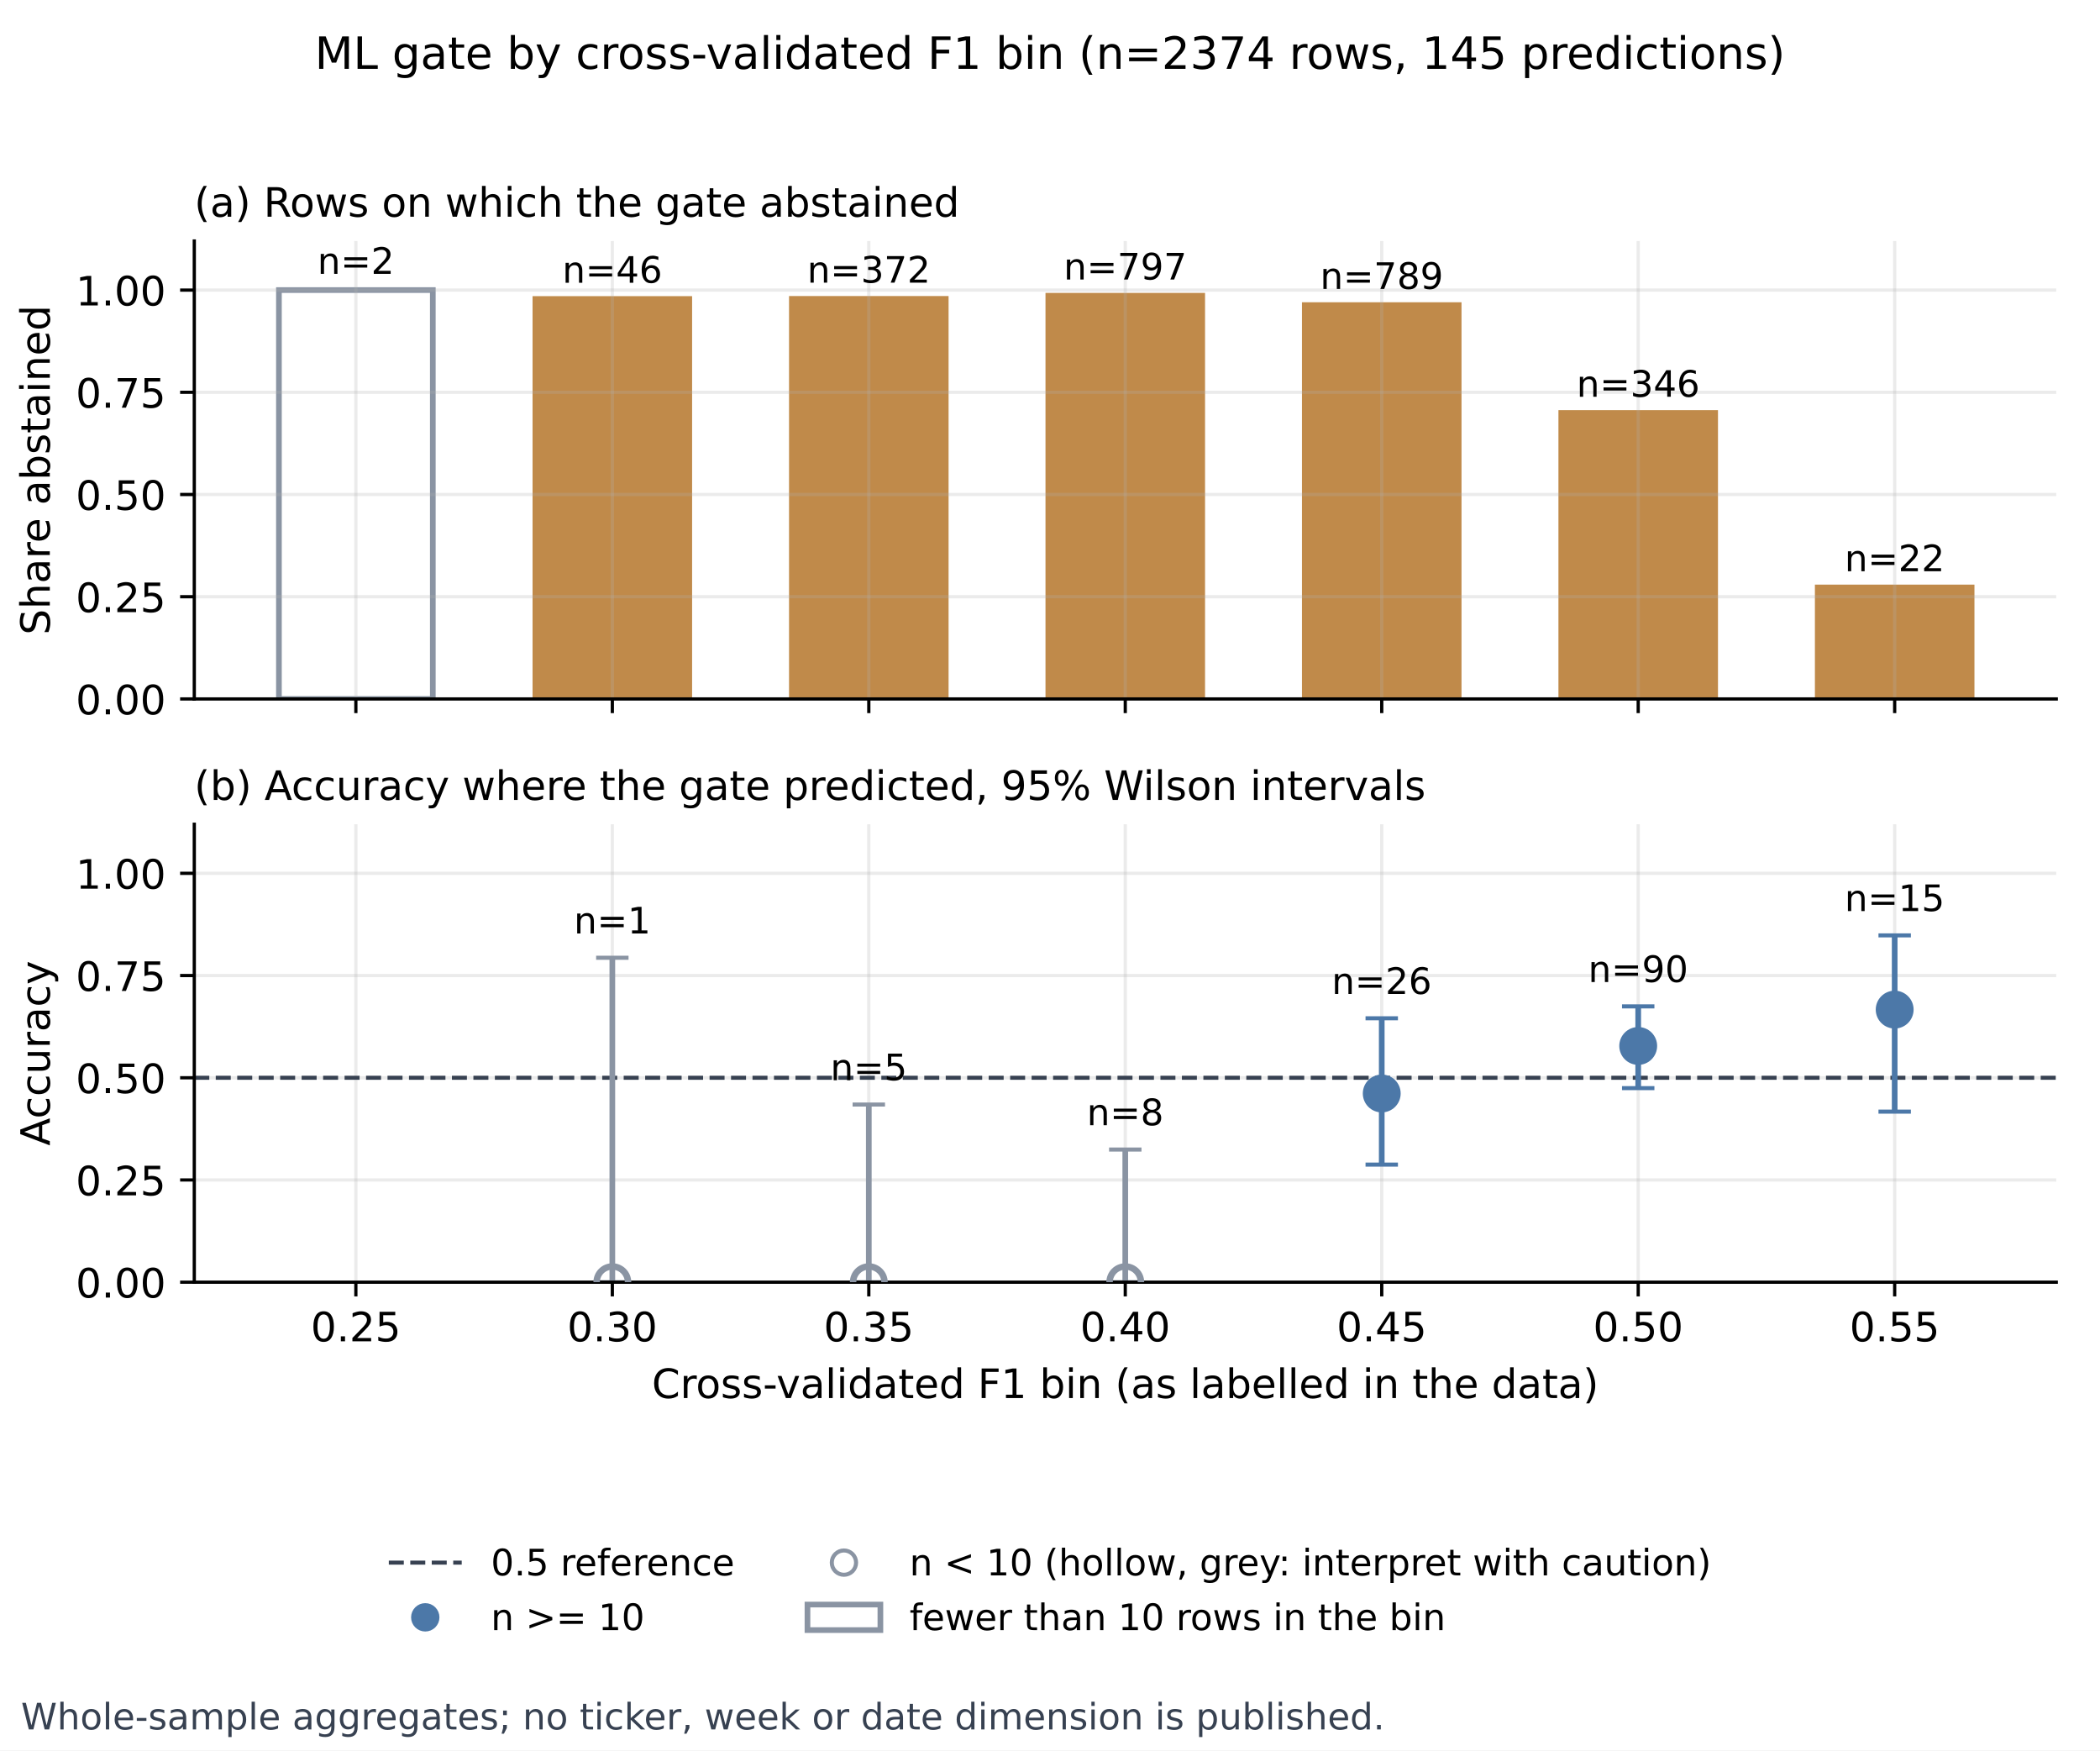
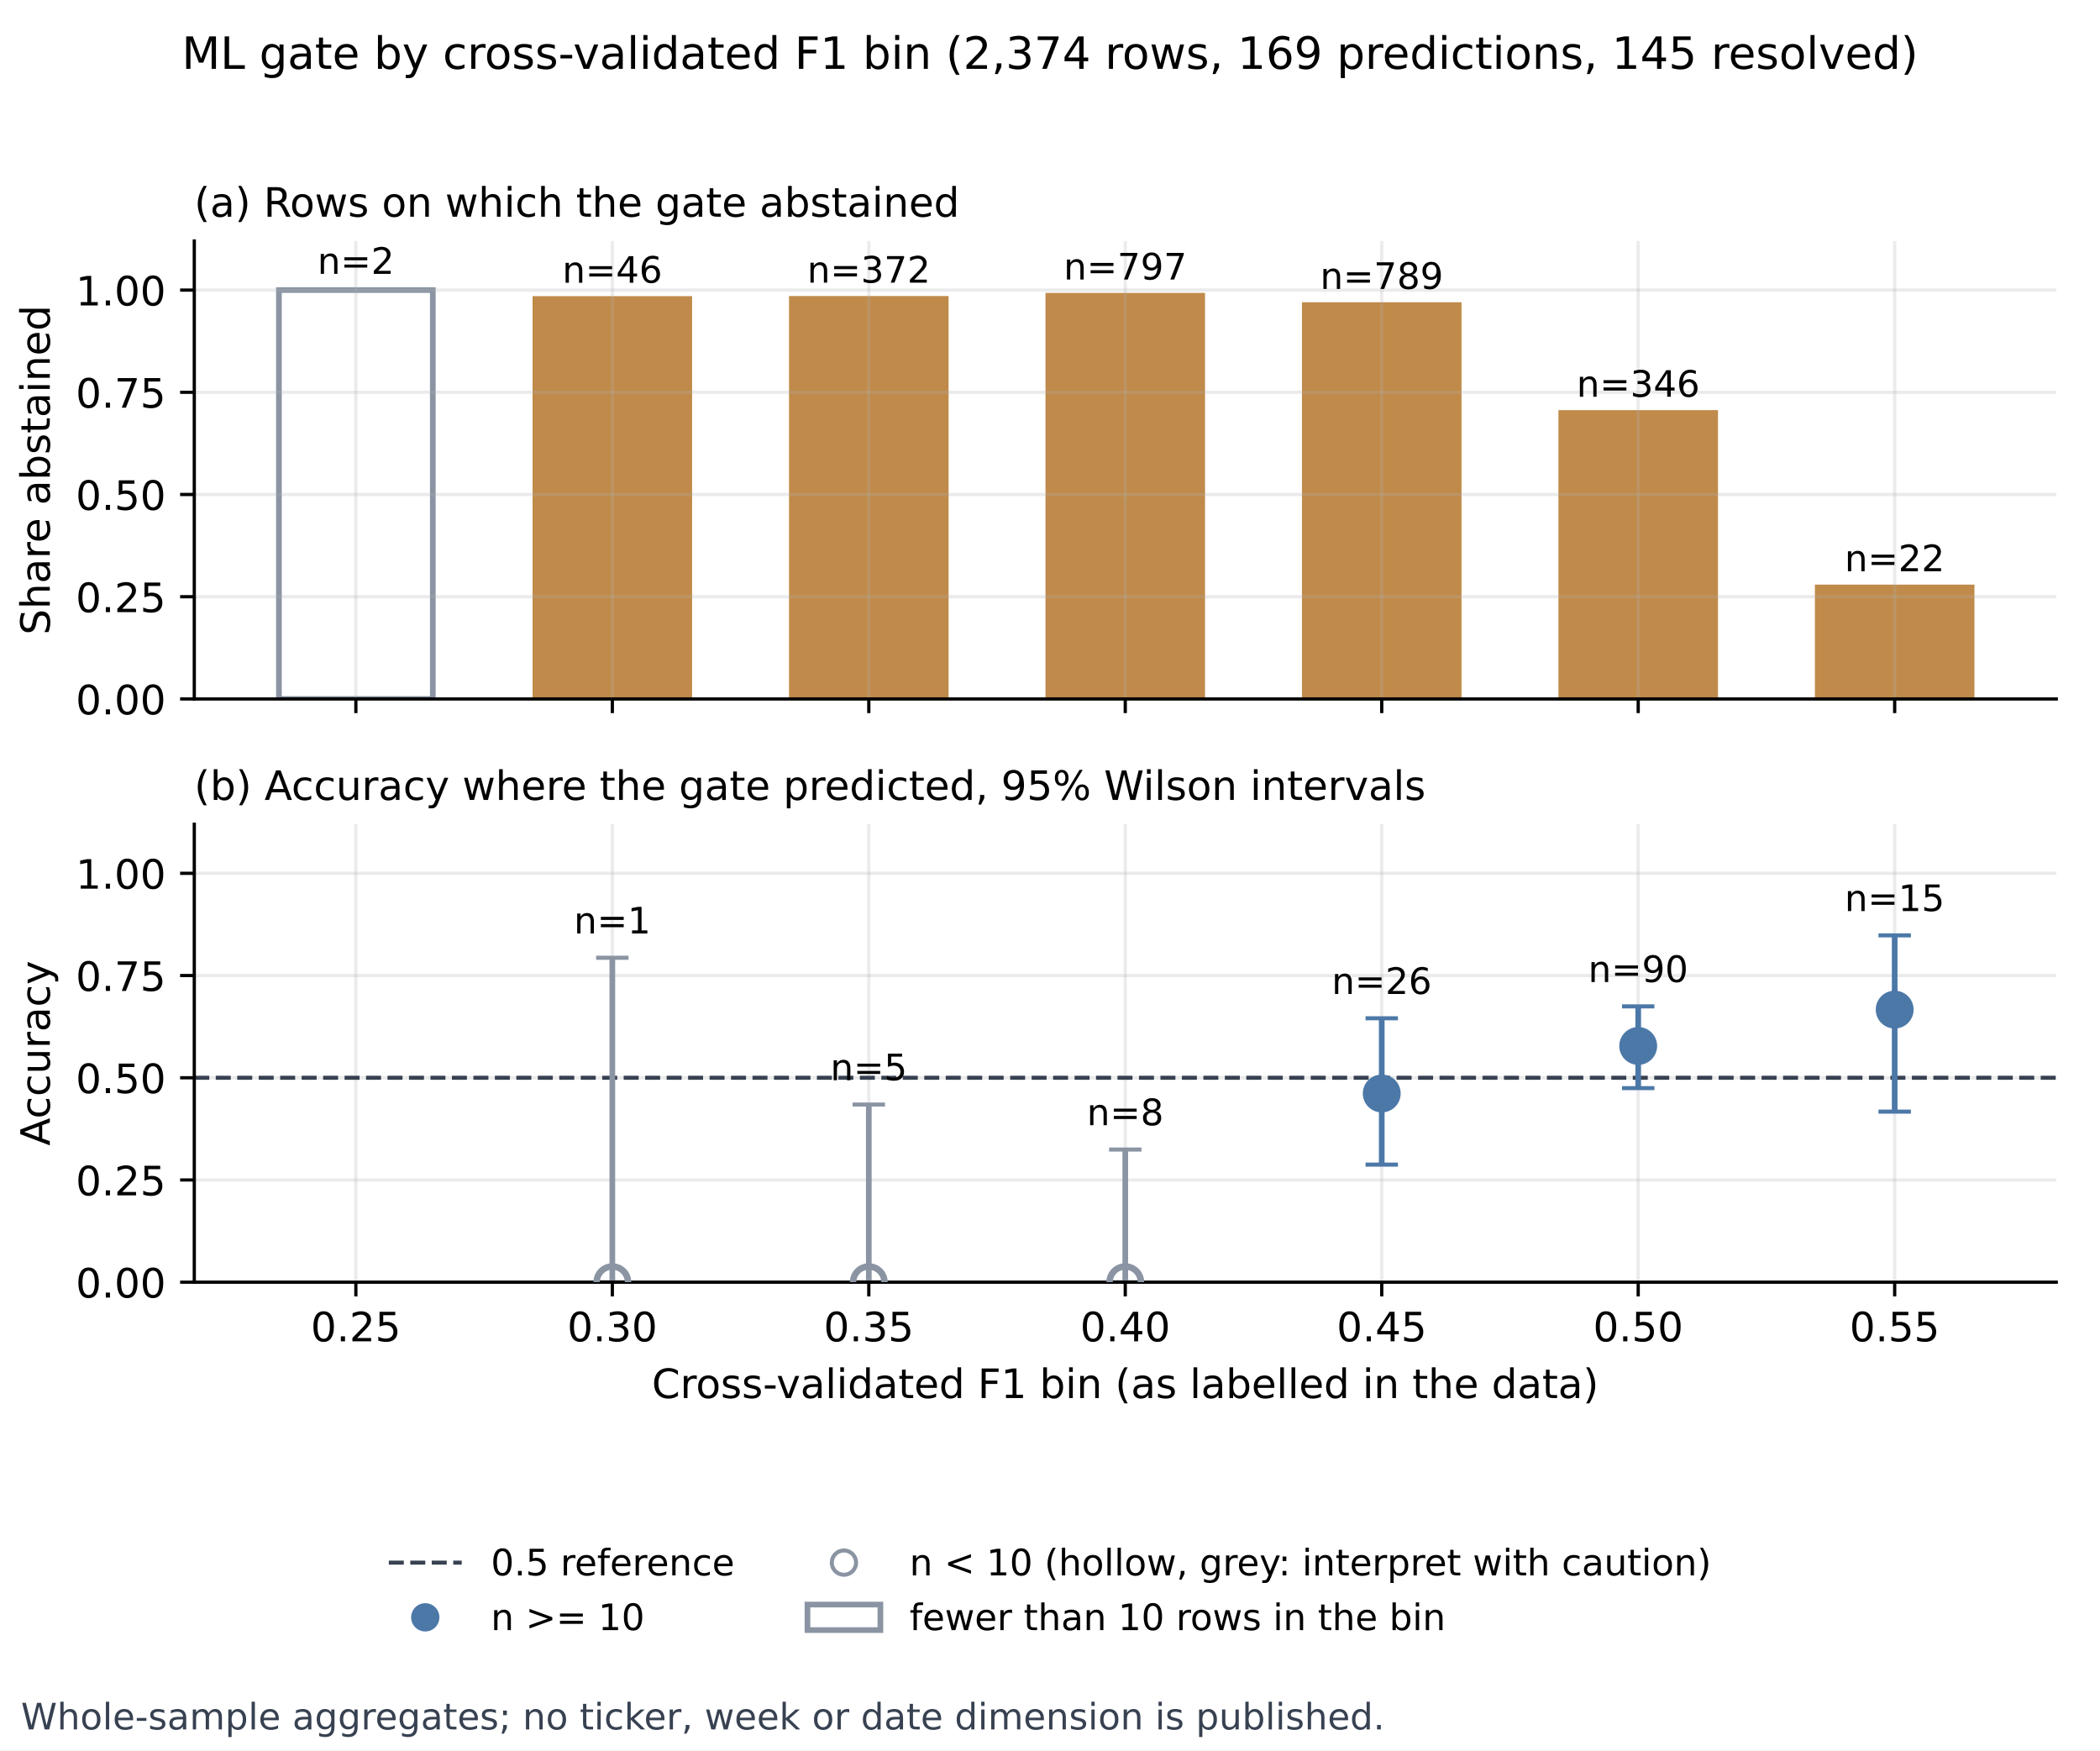
<svg xmlns="http://www.w3.org/2000/svg" xmlns:xlink="http://www.w3.org/1999/xlink" width="518.4pt" height="432pt" viewBox="0 0 518.4 432" version="1.1">
  <defs>
    <style type="text/css">*{stroke-linejoin: round; stroke-linecap: butt}</style>
  </defs>
  <g id="figure_1">
    <g id="patch_1">
      <path d="M 0 432  L 518.4 432  L 518.4 0  L 0 0  z " style="fill: #ffffff" />
    </g>
    <g id="axes_1">
      <g id="patch_2">
        <path d="M 47.962 172.498  L 507.6 172.498  L 507.6 59.48  L 47.962 59.48  z " style="fill: #ffffff" />
      </g>
      <g id="patch_3">
        <path d="M 68.855 172.498  L 106.842 172.498  L 106.842 71.589  L 68.855 71.589  L 68.855 172.498  z " clip-path="url(#p38ba742345)" style="fill: none; stroke: #8a94a3; stroke-width: 1.4; stroke-linejoin: miter" />
      </g>
      <g id="patch_4">
        <path d="M 132.166 172.498  L 170.153 172.498  L 170.153 73.783  L 132.166 73.783  z " clip-path="url(#p38ba742345)" style="fill: #c08a4a; stroke: #c08a4a; stroke-width: 1.4; stroke-linejoin: miter" />
      </g>
      <g id="patch_5">
        <path d="M 195.477 172.498  L 233.463 172.498  L 233.463 73.759  L 195.477 73.759  z " clip-path="url(#p38ba742345)" style="fill: #c08a4a; stroke: #c08a4a; stroke-width: 1.4; stroke-linejoin: miter" />
      </g>
      <g id="patch_6">
        <path d="M 258.788 172.498  L 296.774 172.498  L 296.774 72.982  L 258.788 72.982  z " clip-path="url(#p38ba742345)" style="fill: #c08a4a; stroke: #c08a4a; stroke-width: 1.4; stroke-linejoin: miter" />
      </g>
      <g id="patch_7">
        <path d="M 322.099 172.498  L 360.085 172.498  L 360.085 75.298  L 322.099 75.298  z " clip-path="url(#p38ba742345)" style="fill: #c08a4a; stroke: #c08a4a; stroke-width: 1.4; stroke-linejoin: miter" />
      </g>
      <g id="patch_8">
        <path d="M 385.41 172.498  L 423.396 172.498  L 423.396 101.92  L 385.41 101.92  z " clip-path="url(#p38ba742345)" style="fill: #c08a4a; stroke: #c08a4a; stroke-width: 1.4; stroke-linejoin: miter" />
      </g>
      <g id="patch_9">
        <path d="M 448.721 172.498  L 486.707 172.498  L 486.707 144.978  L 448.721 144.978  z " clip-path="url(#p38ba742345)" style="fill: #c08a4a; stroke: #c08a4a; stroke-width: 1.4; stroke-linejoin: miter" />
      </g>
      <g id="matplotlib.axis_1">
        <g id="xtick_1">
          <g id="line2d_1">
            <path d="M 87.848 172.498  L 87.848 59.48  " clip-path="url(#p38ba742345)" style="fill: none; stroke: #b0b0b0; stroke-opacity: 0.25; stroke-width: 0.8; stroke-linecap: square" />
          </g>
          <g id="line2d_2">
            <defs>
              <path id="m97c4887a71" d="M 0 0  L 0 3.5  " style="stroke: #000000; stroke-width: 0.8" />
            </defs>
            <g>
              <use xlink:href="#m97c4887a71" x="87.848" y="172.498" style="stroke: #000000; stroke-width: 0.8" />
            </g>
          </g>
        </g>
        <g id="xtick_2">
          <g id="line2d_3">
            <path d="M 151.159 172.498  L 151.159 59.48  " clip-path="url(#p38ba742345)" style="fill: none; stroke: #b0b0b0; stroke-opacity: 0.25; stroke-width: 0.8; stroke-linecap: square" />
          </g>
          <g id="line2d_4">
            <g>
              <use xlink:href="#m97c4887a71" x="151.159" y="172.498" style="stroke: #000000; stroke-width: 0.8" />
            </g>
          </g>
        </g>
        <g id="xtick_3">
          <g id="line2d_5">
            <path d="M 214.47 172.498  L 214.47 59.48  " clip-path="url(#p38ba742345)" style="fill: none; stroke: #b0b0b0; stroke-opacity: 0.25; stroke-width: 0.8; stroke-linecap: square" />
          </g>
          <g id="line2d_6">
            <g>
              <use xlink:href="#m97c4887a71" x="214.47" y="172.498" style="stroke: #000000; stroke-width: 0.8" />
            </g>
          </g>
        </g>
        <g id="xtick_4">
          <g id="line2d_7">
            <path d="M 277.781 172.498  L 277.781 59.48  " clip-path="url(#p38ba742345)" style="fill: none; stroke: #b0b0b0; stroke-opacity: 0.25; stroke-width: 0.8; stroke-linecap: square" />
          </g>
          <g id="line2d_8">
            <g>
              <use xlink:href="#m97c4887a71" x="277.781" y="172.498" style="stroke: #000000; stroke-width: 0.8" />
            </g>
          </g>
        </g>
        <g id="xtick_5">
          <g id="line2d_9">
            <path d="M 341.092 172.498  L 341.092 59.48  " clip-path="url(#p38ba742345)" style="fill: none; stroke: #b0b0b0; stroke-opacity: 0.25; stroke-width: 0.8; stroke-linecap: square" />
          </g>
          <g id="line2d_10">
            <g>
              <use xlink:href="#m97c4887a71" x="341.092" y="172.498" style="stroke: #000000; stroke-width: 0.8" />
            </g>
          </g>
        </g>
        <g id="xtick_6">
          <g id="line2d_11">
            <path d="M 404.403 172.498  L 404.403 59.48  " clip-path="url(#p38ba742345)" style="fill: none; stroke: #b0b0b0; stroke-opacity: 0.25; stroke-width: 0.8; stroke-linecap: square" />
          </g>
          <g id="line2d_12">
            <g>
              <use xlink:href="#m97c4887a71" x="404.403" y="172.498" style="stroke: #000000; stroke-width: 0.8" />
            </g>
          </g>
        </g>
        <g id="xtick_7">
          <g id="line2d_13">
            <path d="M 467.714 172.498  L 467.714 59.48  " clip-path="url(#p38ba742345)" style="fill: none; stroke: #b0b0b0; stroke-opacity: 0.25; stroke-width: 0.8; stroke-linecap: square" />
          </g>
          <g id="line2d_14">
            <g>
              <use xlink:href="#m97c4887a71" x="467.714" y="172.498" style="stroke: #000000; stroke-width: 0.8" />
            </g>
          </g>
        </g>
      </g>
      <g id="matplotlib.axis_2">
        <g id="ytick_1">
          <g id="line2d_15">
            <path d="M 47.962 172.498  L 507.6 172.498  " clip-path="url(#p38ba742345)" style="fill: none; stroke: #b0b0b0; stroke-opacity: 0.25; stroke-width: 0.8; stroke-linecap: square" />
          </g>
          <g id="line2d_16">
            <defs>
              <path id="mf7aaac9f2c" d="M 0 0  L -3.5 0  " style="stroke: #000000; stroke-width: 0.8" />
            </defs>
            <g>
              <use xlink:href="#mf7aaac9f2c" x="47.962" y="172.498" style="stroke: #000000; stroke-width: 0.8" />
            </g>
          </g>
          <g id="text_1">
            <text style="font-size: 10px; font-family: 'DejaVu Sans'; text-anchor: end" x="40.962" y="176.297" transform="rotate(-0 40.96234 176.2971)">0.00</text>
          </g>
        </g>
        <g id="ytick_2">
          <g id="line2d_17">
            <path d="M 47.962 147.271  L 507.6 147.271  " clip-path="url(#p38ba742345)" style="fill: none; stroke: #b0b0b0; stroke-opacity: 0.25; stroke-width: 0.8; stroke-linecap: square" />
          </g>
          <g id="line2d_18">
            <g>
              <use xlink:href="#mf7aaac9f2c" x="47.962" y="147.271" style="stroke: #000000; stroke-width: 0.8" />
            </g>
          </g>
          <g id="text_2">
            <text style="font-size: 10px; font-family: 'DejaVu Sans'; text-anchor: end" x="40.962" y="151.07" transform="rotate(-0 40.96234 151.0698)">0.25</text>
          </g>
        </g>
        <g id="ytick_3">
          <g id="line2d_19">
            <path d="M 47.962 122.044  L 507.6 122.044  " clip-path="url(#p38ba742345)" style="fill: none; stroke: #b0b0b0; stroke-opacity: 0.25; stroke-width: 0.8; stroke-linecap: square" />
          </g>
          <g id="line2d_20">
            <g>
              <use xlink:href="#mf7aaac9f2c" x="47.962" y="122.044" style="stroke: #000000; stroke-width: 0.8" />
            </g>
          </g>
          <g id="text_3">
            <text style="font-size: 10px; font-family: 'DejaVu Sans'; text-anchor: end" x="40.962" y="125.842" transform="rotate(-0 40.96234 125.8425)">0.50</text>
          </g>
        </g>
        <g id="ytick_4">
          <g id="line2d_21">
            <path d="M 47.962 96.816  L 507.6 96.816  " clip-path="url(#p38ba742345)" style="fill: none; stroke: #b0b0b0; stroke-opacity: 0.25; stroke-width: 0.8; stroke-linecap: square" />
          </g>
          <g id="line2d_22">
            <g>
              <use xlink:href="#mf7aaac9f2c" x="47.962" y="96.816" style="stroke: #000000; stroke-width: 0.8" />
            </g>
          </g>
          <g id="text_4">
            <text style="font-size: 10px; font-family: 'DejaVu Sans'; text-anchor: end" x="40.962" y="100.615" transform="rotate(-0 40.96234 100.6152)">0.75</text>
          </g>
        </g>
        <g id="ytick_5">
          <g id="line2d_23">
            <path d="M 47.962 71.589  L 507.6 71.589  " clip-path="url(#p38ba742345)" style="fill: none; stroke: #b0b0b0; stroke-opacity: 0.25; stroke-width: 0.8; stroke-linecap: square" />
          </g>
          <g id="line2d_24">
            <g>
              <use xlink:href="#mf7aaac9f2c" x="47.962" y="71.589" style="stroke: #000000; stroke-width: 0.8" />
            </g>
          </g>
          <g id="text_5">
            <text style="font-size: 10px; font-family: 'DejaVu Sans'; text-anchor: end" x="40.962" y="75.388" transform="rotate(-0 40.96234 75.38793)">1.00</text>
          </g>
        </g>
        <g id="text_6">
          <text style="font-size: 10px; font-family: 'DejaVu Sans'; text-anchor: middle" x="12.294" y="115.989" transform="rotate(-90 12.29438 115.9891)">Share abstained</text>
        </g>
      </g>
      <g id="patch_10">
        <path d="M 47.962 172.498  L 47.962 59.48  " style="fill: none; stroke: #000000; stroke-width: 0.8; stroke-linejoin: miter; stroke-linecap: square" />
      </g>
      <g id="patch_11">
        <path d="M 47.962 172.498  L 507.6 172.498  " style="fill: none; stroke: #000000; stroke-width: 0.8; stroke-linejoin: miter; stroke-linecap: square" />
      </g>
      <g id="text_7">
        <text style="font-size: 9px; font-family: 'DejaVu Sans'; text-anchor: middle" x="87.848" y="67.589" transform="rotate(-0 87.84826 67.5891)">n=2</text>
      </g>
      <g id="text_8">
        <text style="font-size: 9px; font-family: 'DejaVu Sans'; text-anchor: middle" x="151.159" y="69.783" transform="rotate(-0 151.1592 69.78277)">n=46</text>
      </g>
      <g id="text_9">
        <text style="font-size: 9px; font-family: 'DejaVu Sans'; text-anchor: middle" x="214.47" y="69.759" transform="rotate(-0 214.4702 69.75919)">n=372</text>
      </g>
      <g id="text_10">
        <text style="font-size: 9px; font-family: 'DejaVu Sans'; text-anchor: middle" x="277.781" y="68.982" transform="rotate(-0 277.7812 68.98182)">n=797</text>
      </g>
      <g id="text_11">
        <text style="font-size: 9px; font-family: 'DejaVu Sans'; text-anchor: middle" x="341.092" y="71.298" transform="rotate(-0 341.0921 71.29805)">n=789</text>
      </g>
      <g id="text_12">
        <text style="font-size: 9px; font-family: 'DejaVu Sans'; text-anchor: middle" x="404.403" y="97.92" transform="rotate(-0 404.4031 97.92017)">n=346</text>
      </g>
      <g id="text_13">
        <text style="font-size: 9px; font-family: 'DejaVu Sans'; text-anchor: middle" x="467.714" y="140.978" transform="rotate(-0 467.7141 140.9776)">n=22</text>
      </g>
      <g id="text_14">
        <text style="font-size: 10px; font-family: 'DejaVu Sans'; text-anchor: start" x="47.962" y="53.48" transform="rotate(-0 47.96234 53.48)">(a) Rows on which the gate abstained</text>
      </g>
    </g>
    <g id="axes_2">
      <g id="patch_12">
        <path d="M 47.962 316.438  L 507.6 316.438  L 507.6 203.419  L 47.962 203.419  z " style="fill: #ffffff" />
      </g>
      <g id="matplotlib.axis_3">
        <g id="xtick_8">
          <g id="line2d_25">
            <path d="M 87.848 316.438  L 87.848 203.419  " clip-path="url(#p804a3db179)" style="fill: none; stroke: #b0b0b0; stroke-opacity: 0.25; stroke-width: 0.8; stroke-linecap: square" />
          </g>
          <g id="line2d_26">
            <g>
              <use xlink:href="#m97c4887a71" x="87.848" y="316.438" style="stroke: #000000; stroke-width: 0.8" />
            </g>
          </g>
          <g id="text_15">
            <text style="font-size: 10px; font-family: 'DejaVu Sans'; text-anchor: middle" x="87.848" y="331.035" transform="rotate(-0 87.84826 331.0353)">0.25</text>
          </g>
        </g>
        <g id="xtick_9">
          <g id="line2d_27">
            <path d="M 151.159 316.438  L 151.159 203.419  " clip-path="url(#p804a3db179)" style="fill: none; stroke: #b0b0b0; stroke-opacity: 0.25; stroke-width: 0.8; stroke-linecap: square" />
          </g>
          <g id="line2d_28">
            <g>
              <use xlink:href="#m97c4887a71" x="151.159" y="316.438" style="stroke: #000000; stroke-width: 0.8" />
            </g>
          </g>
          <g id="text_16">
            <text style="font-size: 10px; font-family: 'DejaVu Sans'; text-anchor: middle" x="151.159" y="331.035" transform="rotate(-0 151.1592 331.0353)">0.30</text>
          </g>
        </g>
        <g id="xtick_10">
          <g id="line2d_29">
            <path d="M 214.47 316.438  L 214.47 203.419  " clip-path="url(#p804a3db179)" style="fill: none; stroke: #b0b0b0; stroke-opacity: 0.25; stroke-width: 0.8; stroke-linecap: square" />
          </g>
          <g id="line2d_30">
            <g>
              <use xlink:href="#m97c4887a71" x="214.47" y="316.438" style="stroke: #000000; stroke-width: 0.8" />
            </g>
          </g>
          <g id="text_17">
            <text style="font-size: 10px; font-family: 'DejaVu Sans'; text-anchor: middle" x="214.47" y="331.035" transform="rotate(-0 214.4702 331.0353)">0.35</text>
          </g>
        </g>
        <g id="xtick_11">
          <g id="line2d_31">
            <path d="M 277.781 316.438  L 277.781 203.419  " clip-path="url(#p804a3db179)" style="fill: none; stroke: #b0b0b0; stroke-opacity: 0.25; stroke-width: 0.8; stroke-linecap: square" />
          </g>
          <g id="line2d_32">
            <g>
              <use xlink:href="#m97c4887a71" x="277.781" y="316.438" style="stroke: #000000; stroke-width: 0.8" />
            </g>
          </g>
          <g id="text_18">
            <text style="font-size: 10px; font-family: 'DejaVu Sans'; text-anchor: middle" x="277.781" y="331.035" transform="rotate(-0 277.7812 331.0353)">0.40</text>
          </g>
        </g>
        <g id="xtick_12">
          <g id="line2d_33">
            <path d="M 341.092 316.438  L 341.092 203.419  " clip-path="url(#p804a3db179)" style="fill: none; stroke: #b0b0b0; stroke-opacity: 0.25; stroke-width: 0.8; stroke-linecap: square" />
          </g>
          <g id="line2d_34">
            <g>
              <use xlink:href="#m97c4887a71" x="341.092" y="316.438" style="stroke: #000000; stroke-width: 0.8" />
            </g>
          </g>
          <g id="text_19">
            <text style="font-size: 10px; font-family: 'DejaVu Sans'; text-anchor: middle" x="341.092" y="331.035" transform="rotate(-0 341.0921 331.0353)">0.45</text>
          </g>
        </g>
        <g id="xtick_13">
          <g id="line2d_35">
            <path d="M 404.403 316.438  L 404.403 203.419  " clip-path="url(#p804a3db179)" style="fill: none; stroke: #b0b0b0; stroke-opacity: 0.25; stroke-width: 0.8; stroke-linecap: square" />
          </g>
          <g id="line2d_36">
            <g>
              <use xlink:href="#m97c4887a71" x="404.403" y="316.438" style="stroke: #000000; stroke-width: 0.8" />
            </g>
          </g>
          <g id="text_20">
            <text style="font-size: 10px; font-family: 'DejaVu Sans'; text-anchor: middle" x="404.403" y="331.035" transform="rotate(-0 404.4031 331.0353)">0.50</text>
          </g>
        </g>
        <g id="xtick_14">
          <g id="line2d_37">
            <path d="M 467.714 316.438  L 467.714 203.419  " clip-path="url(#p804a3db179)" style="fill: none; stroke: #b0b0b0; stroke-opacity: 0.25; stroke-width: 0.8; stroke-linecap: square" />
          </g>
          <g id="line2d_38">
            <g>
              <use xlink:href="#m97c4887a71" x="467.714" y="316.438" style="stroke: #000000; stroke-width: 0.8" />
            </g>
          </g>
          <g id="text_21">
            <text style="font-size: 10px; font-family: 'DejaVu Sans'; text-anchor: middle" x="467.714" y="331.035" transform="rotate(-0 467.7141 331.0353)">0.55</text>
          </g>
        </g>
        <g id="text_22">
          <text style="font-size: 10px; font-family: 'DejaVu Sans'; text-anchor: middle" x="277.781" y="345.036" transform="rotate(-0 277.7812 345.0361)">Cross-validated F1 bin (as labelled in the data)</text>
        </g>
      </g>
      <g id="matplotlib.axis_4">
        <g id="ytick_6">
          <g id="line2d_39">
            <path d="M 47.962 316.438  L 507.6 316.438  " clip-path="url(#p804a3db179)" style="fill: none; stroke: #b0b0b0; stroke-opacity: 0.25; stroke-width: 0.8; stroke-linecap: square" />
          </g>
          <g id="line2d_40">
            <g>
              <use xlink:href="#mf7aaac9f2c" x="47.962" y="316.438" style="stroke: #000000; stroke-width: 0.8" />
            </g>
          </g>
          <g id="text_23">
            <text style="font-size: 10px; font-family: 'DejaVu Sans'; text-anchor: end" x="40.962" y="320.236" transform="rotate(-0 40.96234 320.2365)">0.00</text>
          </g>
        </g>
        <g id="ytick_7">
          <g id="line2d_41">
            <path d="M 47.962 291.21  L 507.6 291.21  " clip-path="url(#p804a3db179)" style="fill: none; stroke: #b0b0b0; stroke-opacity: 0.25; stroke-width: 0.8; stroke-linecap: square" />
          </g>
          <g id="line2d_42">
            <g>
              <use xlink:href="#mf7aaac9f2c" x="47.962" y="291.21" style="stroke: #000000; stroke-width: 0.8" />
            </g>
          </g>
          <g id="text_24">
            <text style="font-size: 10px; font-family: 'DejaVu Sans'; text-anchor: end" x="40.962" y="295.009" transform="rotate(-0 40.96234 295.0092)">0.25</text>
          </g>
        </g>
        <g id="ytick_8">
          <g id="line2d_43">
            <path d="M 47.962 265.983  L 507.6 265.983  " clip-path="url(#p804a3db179)" style="fill: none; stroke: #b0b0b0; stroke-opacity: 0.25; stroke-width: 0.8; stroke-linecap: square" />
          </g>
          <g id="line2d_44">
            <g>
              <use xlink:href="#mf7aaac9f2c" x="47.962" y="265.983" style="stroke: #000000; stroke-width: 0.8" />
            </g>
          </g>
          <g id="text_25">
            <text style="font-size: 10px; font-family: 'DejaVu Sans'; text-anchor: end" x="40.962" y="269.782" transform="rotate(-0 40.96234 269.7819)">0.50</text>
          </g>
        </g>
        <g id="ytick_9">
          <g id="line2d_45">
            <path d="M 47.962 240.756  L 507.6 240.756  " clip-path="url(#p804a3db179)" style="fill: none; stroke: #b0b0b0; stroke-opacity: 0.25; stroke-width: 0.8; stroke-linecap: square" />
          </g>
          <g id="line2d_46">
            <g>
              <use xlink:href="#mf7aaac9f2c" x="47.962" y="240.756" style="stroke: #000000; stroke-width: 0.8" />
            </g>
          </g>
          <g id="text_26">
            <text style="font-size: 10px; font-family: 'DejaVu Sans'; text-anchor: end" x="40.962" y="244.555" transform="rotate(-0 40.96234 244.5546)">0.75</text>
          </g>
        </g>
        <g id="ytick_10">
          <g id="line2d_47">
            <path d="M 47.962 215.529  L 507.6 215.529  " clip-path="url(#p804a3db179)" style="fill: none; stroke: #b0b0b0; stroke-opacity: 0.25; stroke-width: 0.8; stroke-linecap: square" />
          </g>
          <g id="line2d_48">
            <g>
              <use xlink:href="#mf7aaac9f2c" x="47.962" y="215.529" style="stroke: #000000; stroke-width: 0.8" />
            </g>
          </g>
          <g id="text_27">
            <text style="font-size: 10px; font-family: 'DejaVu Sans'; text-anchor: end" x="40.962" y="219.327" transform="rotate(-0 40.96234 219.3273)">1.00</text>
          </g>
        </g>
        <g id="text_28">
          <text style="font-size: 10px; font-family: 'DejaVu Sans'; text-anchor: middle" x="12.294" y="259.929" transform="rotate(-90 12.29438 259.9285)">Accuracy</text>
        </g>
      </g>
      <g id="line2d_49" />
      <g id="line2d_50">
        <path d="M 47.962 265.983  L 507.6 265.983  " clip-path="url(#p804a3db179)" style="fill: none; stroke-dasharray: 3.7,1.6; stroke-dashoffset: 0; stroke: #374151" />
      </g>
      <g id="LineCollection_1">
        <path d="M 151.159 316.438  L 151.159 236.371  " clip-path="url(#p804a3db179)" style="fill: none; stroke: #8a94a3; stroke-width: 1.4" />
      </g>
      <g id="line2d_51">
        <defs>
          <path id="m12eb157c35" d="M 4 0  L -4 -0  " style="stroke: #8a94a3" />
        </defs>
        <g clip-path="url(#p804a3db179)">
          <use xlink:href="#m12eb157c35" x="151.159" y="316.438" style="fill: #1f77b4; stroke: #8a94a3" />
        </g>
      </g>
      <g id="line2d_52">
        <g clip-path="url(#p804a3db179)">
          <use xlink:href="#m12eb157c35" x="151.159" y="236.371" style="fill: #1f77b4; stroke: #8a94a3" />
        </g>
      </g>
      <g id="LineCollection_2">
        <path d="M 214.47 316.438  L 214.47 272.594  " clip-path="url(#p804a3db179)" style="fill: none; stroke: #8a94a3; stroke-width: 1.4" />
      </g>
      <g id="line2d_53">
        <g clip-path="url(#p804a3db179)">
          <use xlink:href="#m12eb157c35" x="214.47" y="316.438" style="fill: #1f77b4; stroke: #8a94a3" />
        </g>
      </g>
      <g id="line2d_54">
        <g clip-path="url(#p804a3db179)">
          <use xlink:href="#m12eb157c35" x="214.47" y="272.594" style="fill: #1f77b4; stroke: #8a94a3" />
        </g>
      </g>
      <g id="LineCollection_3">
        <path d="M 277.781 316.438  L 277.781 283.702  " clip-path="url(#p804a3db179)" style="fill: none; stroke: #8a94a3; stroke-width: 1.4" />
      </g>
      <g id="line2d_55">
        <g clip-path="url(#p804a3db179)">
          <use xlink:href="#m12eb157c35" x="277.781" y="316.438" style="fill: #1f77b4; stroke: #8a94a3" />
        </g>
      </g>
      <g id="line2d_56">
        <g clip-path="url(#p804a3db179)">
          <use xlink:href="#m12eb157c35" x="277.781" y="283.702" style="fill: #1f77b4; stroke: #8a94a3" />
        </g>
      </g>
      <g id="LineCollection_4">
        <path d="M 341.092 287.42  L 341.092 251.309  " clip-path="url(#p804a3db179)" style="fill: none; stroke: #4c78a8; stroke-width: 1.4" />
      </g>
      <g id="line2d_57">
        <defs>
          <path id="me39c6bb31c" d="M 4 0  L -4 -0  " style="stroke: #4c78a8" />
        </defs>
        <g clip-path="url(#p804a3db179)">
          <use xlink:href="#me39c6bb31c" x="341.092" y="287.42" style="fill: #1f77b4; stroke: #4c78a8" />
        </g>
      </g>
      <g id="line2d_58">
        <g clip-path="url(#p804a3db179)">
          <use xlink:href="#me39c6bb31c" x="341.092" y="251.309" style="fill: #1f77b4; stroke: #4c78a8" />
        </g>
      </g>
      <g id="LineCollection_5">
        <path d="M 404.403 268.545  L 404.403 248.367  " clip-path="url(#p804a3db179)" style="fill: none; stroke: #4c78a8; stroke-width: 1.4" />
      </g>
      <g id="line2d_59">
        <g clip-path="url(#p804a3db179)">
          <use xlink:href="#me39c6bb31c" x="404.403" y="268.545" style="fill: #1f77b4; stroke: #4c78a8" />
        </g>
      </g>
      <g id="line2d_60">
        <g clip-path="url(#p804a3db179)">
          <use xlink:href="#me39c6bb31c" x="404.403" y="248.367" style="fill: #1f77b4; stroke: #4c78a8" />
        </g>
      </g>
      <g id="LineCollection_6">
        <path d="M 467.714 274.345  L 467.714 230.843  " clip-path="url(#p804a3db179)" style="fill: none; stroke: #4c78a8; stroke-width: 1.4" />
      </g>
      <g id="line2d_61">
        <g clip-path="url(#p804a3db179)">
          <use xlink:href="#me39c6bb31c" x="467.714" y="274.345" style="fill: #1f77b4; stroke: #4c78a8" />
        </g>
      </g>
      <g id="line2d_62">
        <g clip-path="url(#p804a3db179)">
          <use xlink:href="#me39c6bb31c" x="467.714" y="230.843" style="fill: #1f77b4; stroke: #4c78a8" />
        </g>
      </g>
      <g id="patch_13">
        <path d="M 47.962 316.438  L 47.962 203.419  " style="fill: none; stroke: #000000; stroke-width: 0.8; stroke-linejoin: miter; stroke-linecap: square" />
      </g>
      <g id="patch_14">
        <path d="M 47.962 316.438  L 507.6 316.438  " style="fill: none; stroke: #000000; stroke-width: 0.8; stroke-linejoin: miter; stroke-linecap: square" />
      </g>
      <g id="PathCollection_1">
        <path d="M 151.159 320.311  C 152.186 320.311 153.172 319.903 153.898 319.176  C 154.624 318.45 155.032 317.465 155.032 316.438  C 155.032 315.411 154.624 314.425 153.898 313.699  C 153.172 312.973 152.186 312.565 151.159 312.565  C 150.132 312.565 149.147 312.973 148.421 313.699  C 147.694 314.425 147.286 315.411 147.286 316.438  C 147.286 317.465 147.694 318.45 148.421 319.176  C 149.147 319.903 150.132 320.311 151.159 320.311  L 151.159 320.311  z " clip-path="url(#p804a3db179)" style="fill: none; stroke: #8a94a3; stroke-width: 1.6" />
      </g>
      <g id="text_29">
        <text style="font-size: 9px; font-family: 'DejaVu Sans'; text-anchor: middle" x="151.159" y="230.371" transform="rotate(-0 151.1592 230.3712)">n=1</text>
      </g>
      <g id="PathCollection_2">
        <path d="M 214.47 320.311  C 215.497 320.311 216.483 319.903 217.209 319.176  C 217.935 318.45 218.343 317.465 218.343 316.438  C 218.343 315.411 217.935 314.425 217.209 313.699  C 216.483 312.973 215.497 312.565 214.47 312.565  C 213.443 312.565 212.458 312.973 211.732 313.699  C 211.005 314.425 210.597 315.411 210.597 316.438  C 210.597 317.465 211.005 318.45 211.732 319.176  C 212.458 319.903 213.443 320.311 214.47 320.311  L 214.47 320.311  z " clip-path="url(#p804a3db179)" style="fill: none; stroke: #8a94a3; stroke-width: 1.6" />
      </g>
      <g id="text_30">
        <text style="font-size: 9px; font-family: 'DejaVu Sans'; text-anchor: middle" x="214.47" y="266.594" transform="rotate(-0 214.4702 266.5944)">n=5</text>
      </g>
      <g id="PathCollection_3">
        <path d="M 277.781 320.311  C 278.808 320.311 279.793 319.903 280.52 319.176  C 281.246 318.45 281.654 317.465 281.654 316.438  C 281.654 315.411 281.246 314.425 280.52 313.699  C 279.793 312.973 278.808 312.565 277.781 312.565  C 276.754 312.565 275.769 312.973 275.043 313.699  C 274.316 314.425 273.908 315.411 273.908 316.438  C 273.908 317.465 274.316 318.45 275.043 319.176  C 275.769 319.903 276.754 320.311 277.781 320.311  L 277.781 320.311  z " clip-path="url(#p804a3db179)" style="fill: none; stroke: #8a94a3; stroke-width: 1.6" />
      </g>
      <g id="text_31">
        <text style="font-size: 9px; font-family: 'DejaVu Sans'; text-anchor: middle" x="277.781" y="277.702" transform="rotate(-0 277.7812 277.702)">n=8</text>
      </g>
      <g id="PathCollection_4">
        <defs>
          <path id="m985a36c235" d="M 0 3.873  C 1.027 3.873 2.012 3.465 2.739 2.739  C 3.465 2.012 3.873 1.027 3.873 0  C 3.873 -1.027 3.465 -2.012 2.739 -2.739  C 2.012 -3.465 1.027 -3.873 0 -3.873  C -1.027 -3.873 -2.012 -3.465 -2.739 -2.739  C -3.465 -2.012 -3.873 -1.027 -3.873 0  C -3.873 1.027 -3.465 2.012 -2.739 2.739  C -2.012 3.465 -1.027 3.873 0 3.873  z " style="stroke: #4c78a8; stroke-width: 1.6" />
        </defs>
        <g clip-path="url(#p804a3db179)">
          <use xlink:href="#m985a36c235" x="341.092" y="269.864" style="fill: #4c78a8; stroke: #4c78a8; stroke-width: 1.6" />
        </g>
      </g>
      <g id="text_32">
        <text style="font-size: 9px; font-family: 'DejaVu Sans'; text-anchor: middle" x="341.092" y="245.309" transform="rotate(-0 341.0921 245.3088)">n=26</text>
      </g>
      <g id="PathCollection_5">
        <g clip-path="url(#p804a3db179)">
          <use xlink:href="#m985a36c235" x="404.403" y="258.135" style="fill: #4c78a8; stroke: #4c78a8; stroke-width: 1.6" />
        </g>
      </g>
      <g id="text_33">
        <text style="font-size: 9px; font-family: 'DejaVu Sans'; text-anchor: middle" x="404.403" y="242.367" transform="rotate(-0 404.4031 242.3668)">n=90</text>
      </g>
      <g id="PathCollection_6">
        <g clip-path="url(#p804a3db179)">
          <use xlink:href="#m985a36c235" x="467.714" y="249.165" style="fill: #4c78a8; stroke: #4c78a8; stroke-width: 1.6" />
        </g>
      </g>
      <g id="text_34">
        <text style="font-size: 9px; font-family: 'DejaVu Sans'; text-anchor: middle" x="467.714" y="224.843" transform="rotate(-0 467.7141 224.8428)">n=15</text>
      </g>
      <g id="text_35">
        <text style="font-size: 10px; font-family: 'DejaVu Sans'; text-anchor: start" x="47.962" y="197.419" transform="rotate(-0 47.96234 197.4194)">(b) Accuracy where the gate predicted, 95% Wilson intervals</text>
      </g>
    </g>
    <g id="text_36">
-       <text style="font-size: 11px; font-family: 'DejaVu Sans'; text-anchor: middle" x="259.2" y="16.998" transform="rotate(-0 259.2 16.99828)">ML gate by cross-validated F1 bin (n=2374 rows, 145 predictions)</text>
+       <text style="font-size: 11px; font-family: 'DejaVu Sans'; text-anchor: middle" x="259.2" y="16.998" transform="rotate(-0 259.2 16.99828)">ML gate by cross-validated F1 bin (2,374 rows, 169 predictions, 145 resolved)</text>
    </g>
    <g id="text_37">
      <text style="font-size: 9px; font-family: 'DejaVu Sans'; text-anchor: start; fill: #374151" x="5.184" y="426.816" transform="rotate(-0 5.184 426.816)">Whole-sample aggregates; no ticker, week or date dimension is published.</text>
    </g>
    <g id="legend_1">
      <g id="line2d_63">
        <path d="M 95.981 385.647  L 104.981 385.647  L 113.981 385.647  " style="fill: none; stroke-dasharray: 3.7,1.6; stroke-dashoffset: 0; stroke: #374151" />
      </g>
      <g id="text_38">
        <text style="font-size: 9px; font-family: 'DejaVu Sans'; text-anchor: start" x="121.181" y="388.797" transform="rotate(-0 121.1815 388.7972)">0.5 reference</text>
      </g>
      <g id="line2d_64">
        <defs>
          <path id="m523eb39a7a" d="M 0 3  C 0.796 3 1.559 2.684 2.121 2.121  C 2.684 1.559 3 0.796 3 0  C 3 -0.796 2.684 -1.559 2.121 -2.121  C 1.559 -2.684 0.796 -3 0 -3  C -0.796 -3 -1.559 -2.684 -2.121 -2.121  C -2.684 -1.559 -3 -0.796 -3 0  C -3 0.796 -2.684 1.559 -2.121 2.121  C -1.559 2.684 -0.796 3 0 3  z " style="stroke: #4c78a8" />
        </defs>
        <g>
          <use xlink:href="#m523eb39a7a" x="104.981" y="399.148" style="fill: #4c78a8; stroke: #4c78a8" />
        </g>
      </g>
      <g id="text_39">
        <text style="font-size: 9px; font-family: 'DejaVu Sans'; text-anchor: start" x="121.181" y="402.298" transform="rotate(-0 121.1815 402.2979)">n &gt;= 10</text>
      </g>
      <g id="line2d_65">
        <defs>
          <path id="m766c4e5748" d="M 0 3  C 0.796 3 1.559 2.684 2.121 2.121  C 2.684 1.559 3 0.796 3 0  C 3 -0.796 2.684 -1.559 2.121 -2.121  C 1.559 -2.684 0.796 -3 0 -3  C -0.796 -3 -1.559 -2.684 -2.121 -2.121  C -2.684 -1.559 -3 -0.796 -3 0  C -3 0.796 -2.684 1.559 -2.121 2.121  C -1.559 2.684 -0.796 3 0 3  z " style="stroke: #8a94a3" />
        </defs>
        <g>
          <use xlink:href="#m766c4e5748" x="208.33" y="385.647" style="fill-opacity: 0; stroke: #8a94a3" />
        </g>
      </g>
      <g id="text_40">
        <text style="font-size: 9px; font-family: 'DejaVu Sans'; text-anchor: start" x="224.53" y="388.797" transform="rotate(-0 224.5296 388.7972)">n &lt; 10 (hollow, grey: interpret with caution)</text>
      </g>
      <g id="patch_15">
        <path d="M 199.33 402.298  L 217.33 402.298  L 217.33 395.998  L 199.33 395.998  L 199.33 402.298  z " style="fill: none; stroke: #8a94a3; stroke-width: 1.4; stroke-linejoin: miter" />
      </g>
      <g id="text_41">
        <text style="font-size: 9px; font-family: 'DejaVu Sans'; text-anchor: start" x="224.53" y="402.298" transform="rotate(-0 224.5296 402.2979)">fewer than 10 rows in the bin</text>
      </g>
    </g>
  </g>
  <defs>
    <clipPath id="p38ba742345">
      <rect x="47.962" y="59.48" width="459.638" height="113.018" />
    </clipPath>
    <clipPath id="p804a3db179">
      <rect x="47.962" y="203.419" width="459.638" height="113.018" />
    </clipPath>
  </defs>
</svg>
